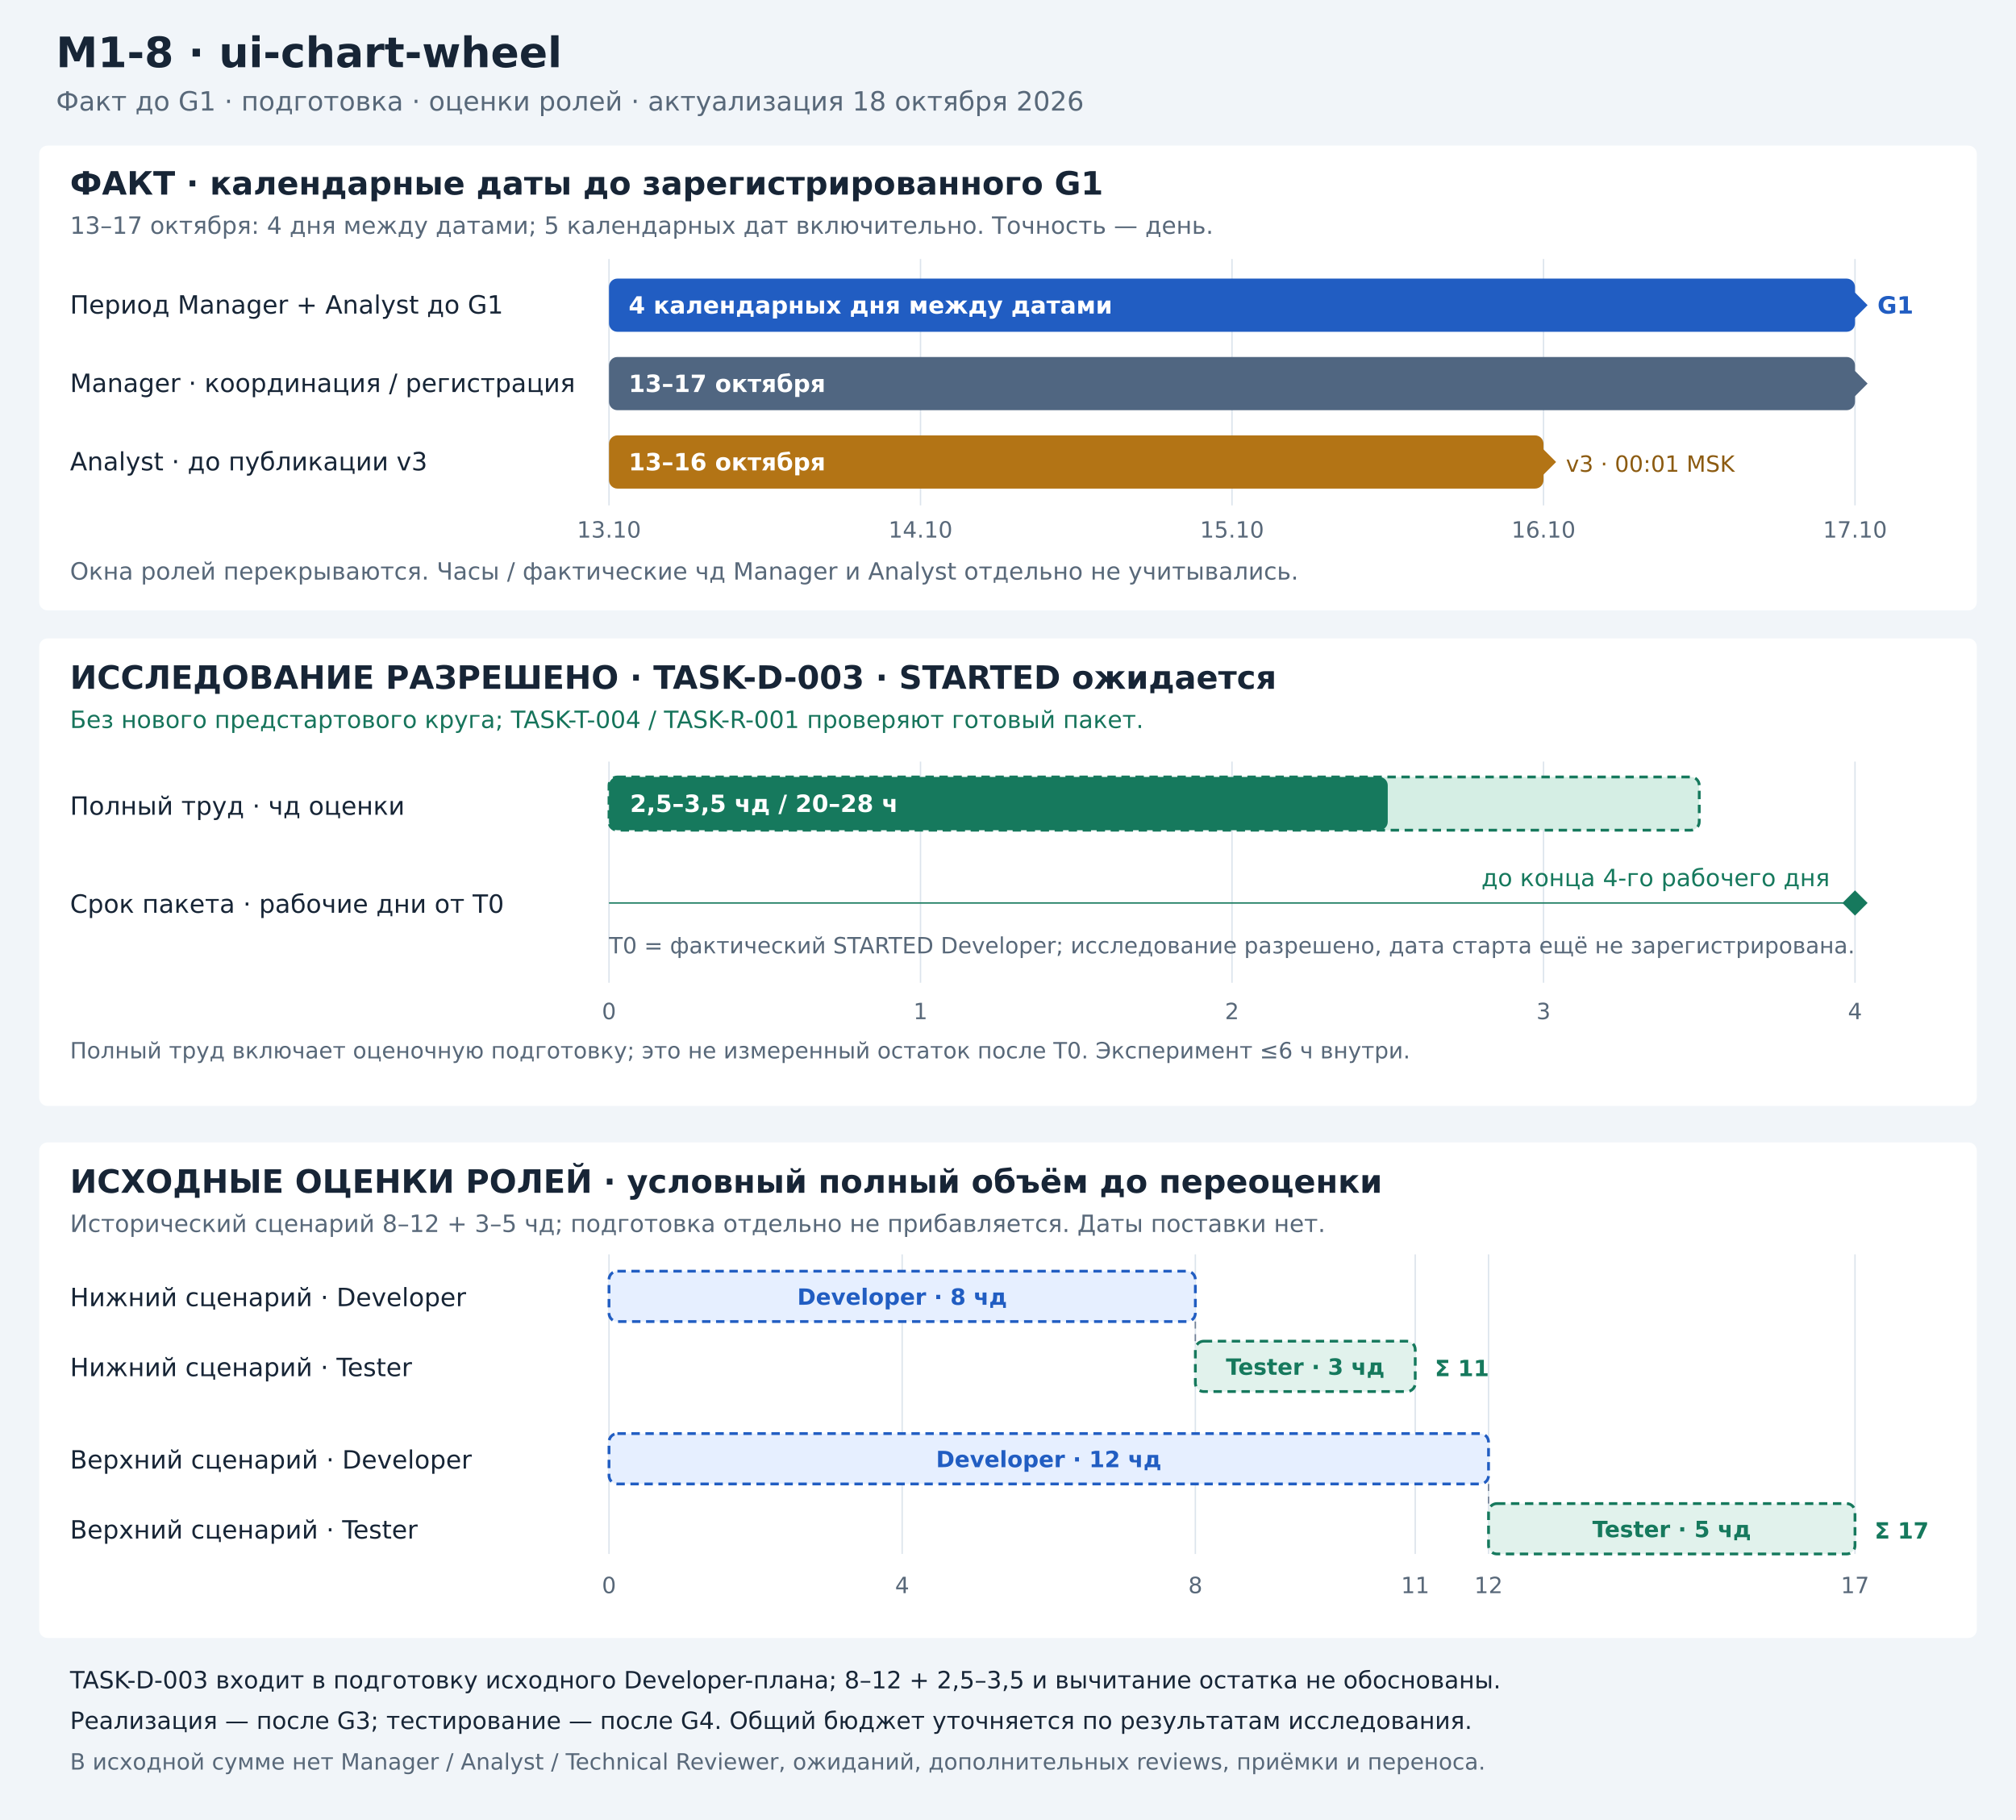
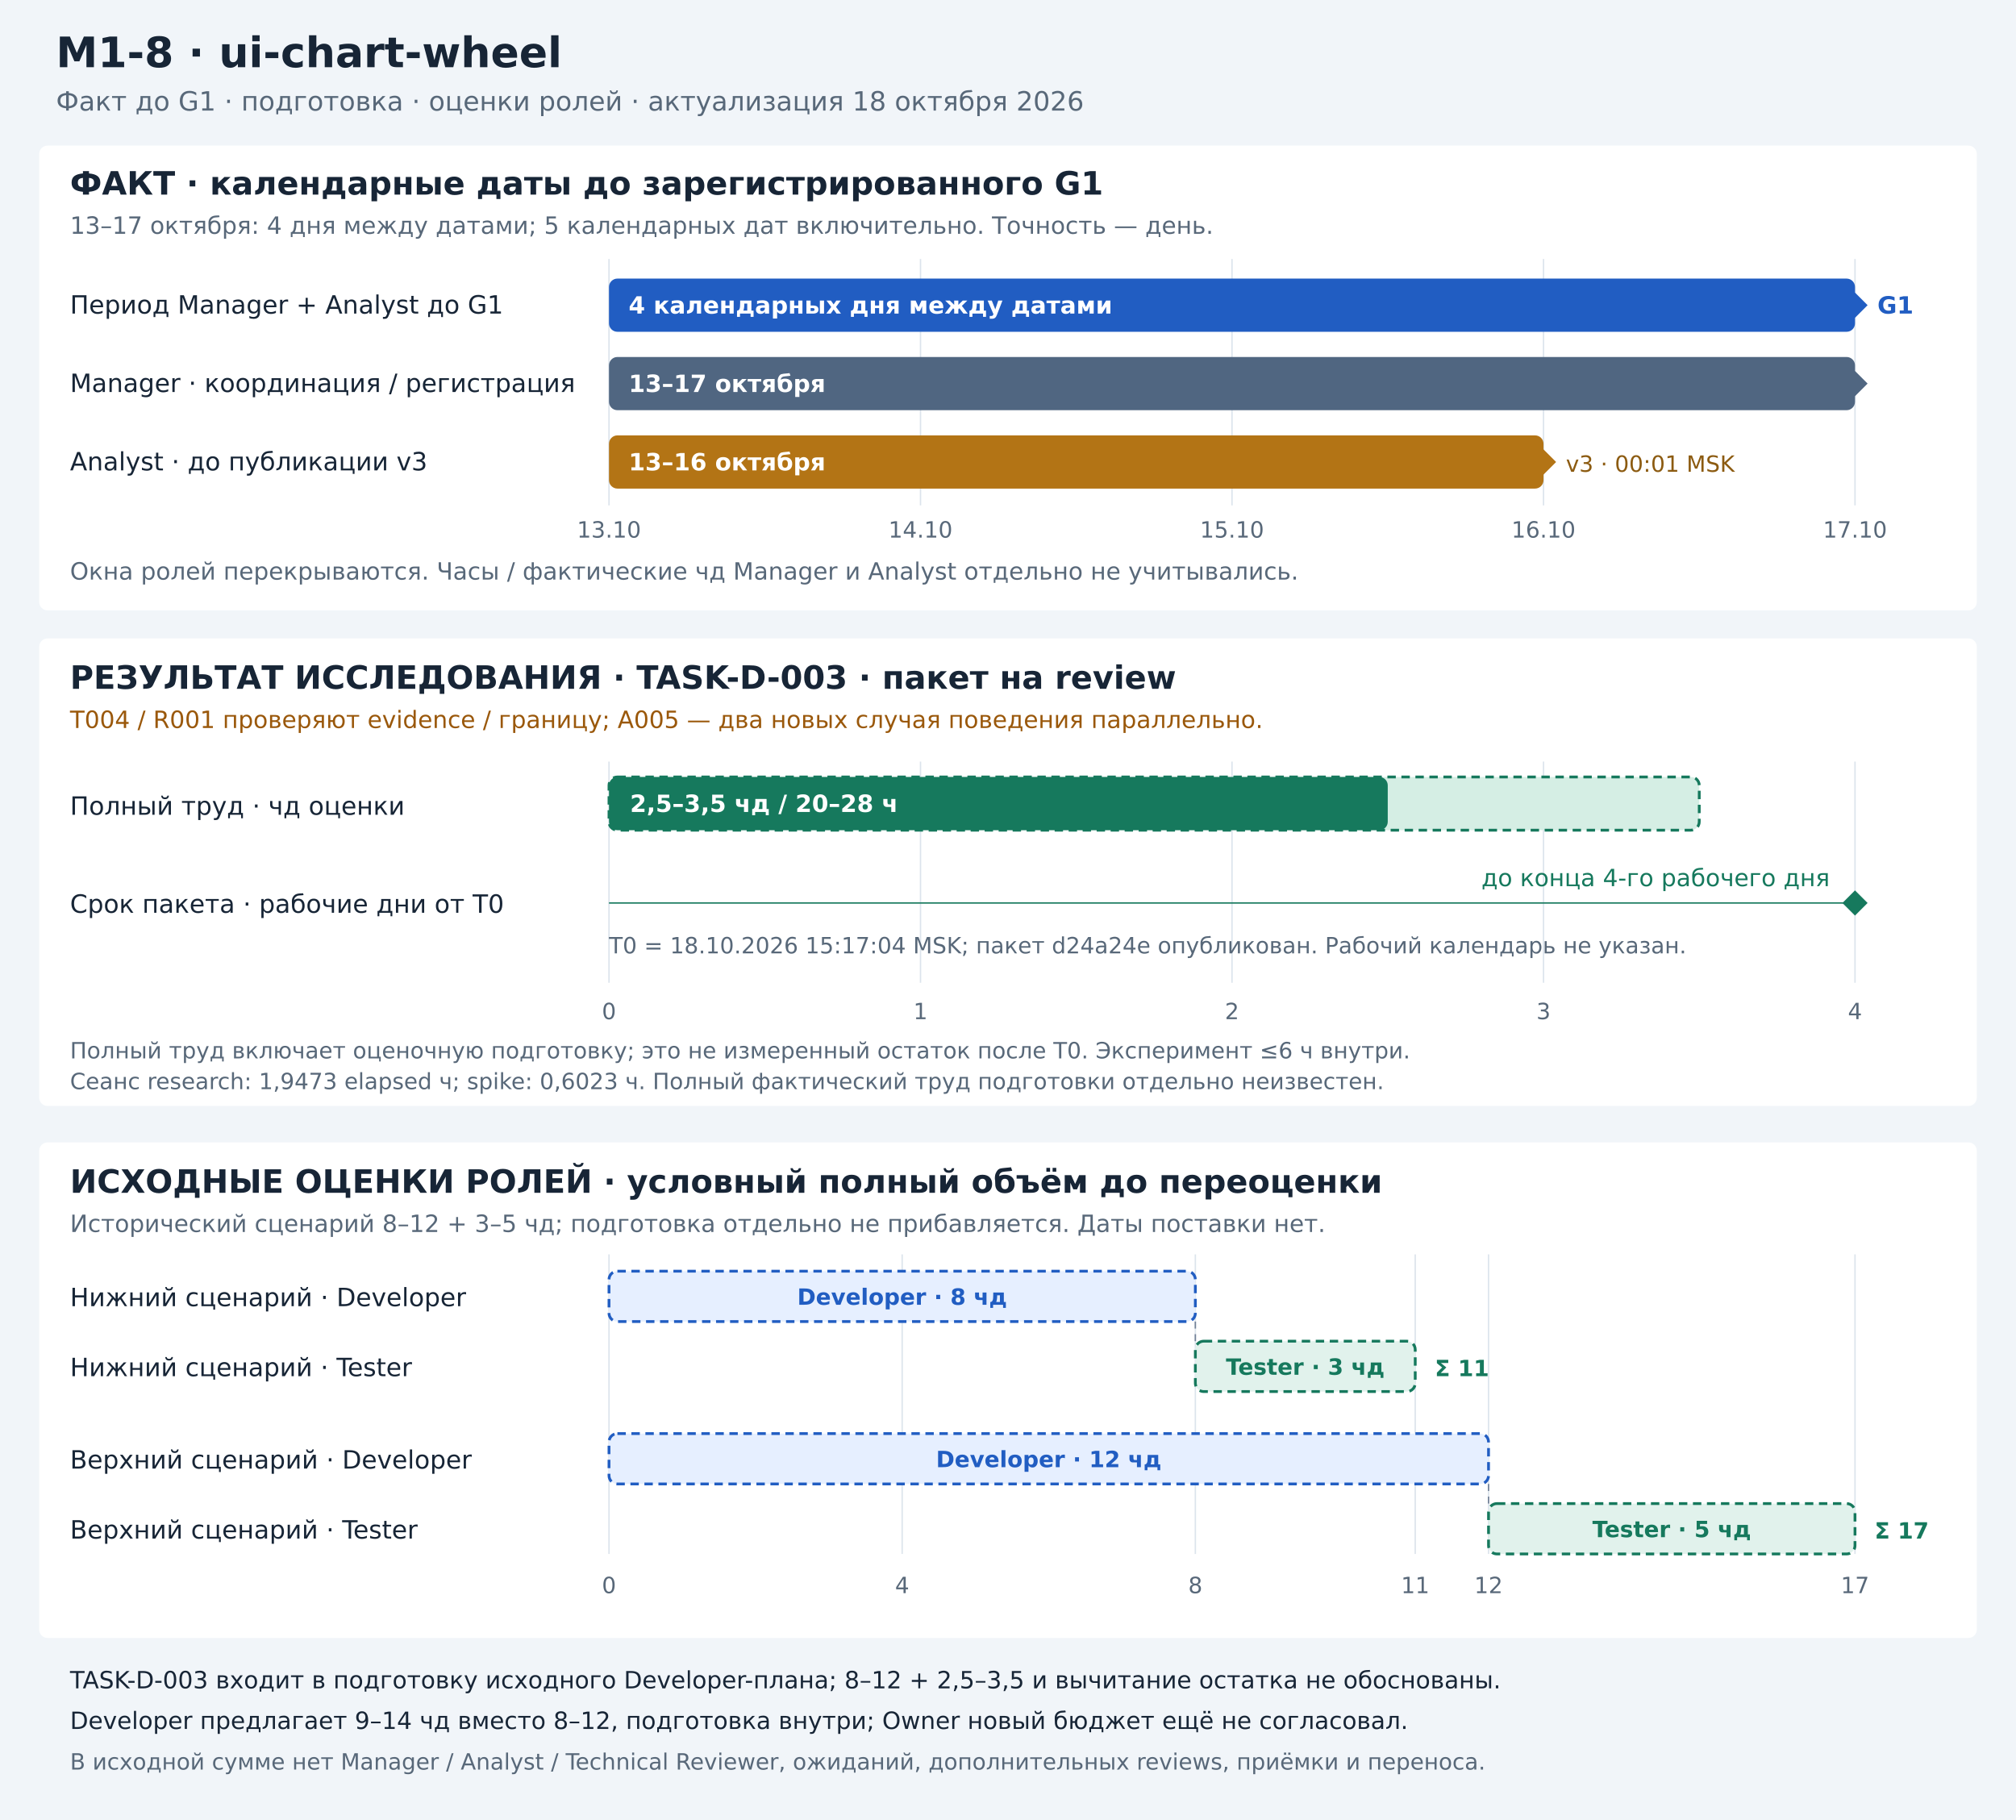
<svg xmlns="http://www.w3.org/2000/svg" width="1440" height="1300" viewBox="0 0 1440 1300" role="img" aria-labelledby="title desc">
  <style>text{font-family:"Segoe UI","DejaVu Sans",sans-serif;fill:#172536} .muted{fill:#586879} .small{font-size:16px} .label{font-size:18px} .section{font-size:23px;font-weight:650} .grid{stroke:#dce4ec;stroke-width:1} .estimate{stroke:#215dc2;stroke-dasharray:6 4;stroke-width:2}</style>
  <rect width="1440" height="1300" fill="#f1f5f9" />
  <text x="40" y="48" font-size="30" font-weight="700">M1-8 · ui-chart-wheel</text>
  <text x="40" y="79" font-size="19" style="fill:#586879">Факт до G1 · подготовка · оценки ролей · актуализация 18 октября 2026</text>
  <rect x="28.00" y="104.00" width="1384.00" height="332.00" rx="6" fill="#ffffff" />
  <text x="50" y="139" font-size="23" font-weight="650">ФАКТ · календарные даты до зарегистрированного G1</text>
  <text x="50" y="167" font-size="17" style="fill:#586879">13–17 октября: 4 дня между датами; 5 календарных дат включительно. Точность — день.</text>
  <line x1="435.00" y1="185.00" x2="435.00" y2="361.00" stroke="#dce4ec" />
  <text x="435.0" y="384" font-size="16" style="fill:#586879" text-anchor="middle">13.10</text>
  <line x1="657.50" y1="185.00" x2="657.50" y2="361.00" stroke="#dce4ec" />
  <text x="657.5" y="384" font-size="16" style="fill:#586879" text-anchor="middle">14.10</text>
  <line x1="880.00" y1="185.00" x2="880.00" y2="361.00" stroke="#dce4ec" />
  <text x="880.0" y="384" font-size="16" style="fill:#586879" text-anchor="middle">15.10</text>
  <line x1="1102.50" y1="185.00" x2="1102.50" y2="361.00" stroke="#dce4ec" />
  <text x="1102.5" y="384" font-size="16" style="fill:#586879" text-anchor="middle">16.10</text>
  <line x1="1325.00" y1="185.00" x2="1325.00" y2="361.00" stroke="#dce4ec" />
  <text x="1325.0" y="384" font-size="16" style="fill:#586879" text-anchor="middle">17.10</text>
  <text x="50" y="224" font-size="18">Период Manager + Analyst до G1</text>
  <rect x="435.00" y="199.00" width="890.00" height="38.00" rx="6" fill="#215dc2" />
  <text x="449.0" y="224" font-size="17" style="fill:#ffffff" font-weight="600">4 календарных дня между датами</text>
  <path d="M1325.00,209 l9,9 l-9,9 l-9,-9 z" fill="#215dc2" />
  <text x="50" y="280" font-size="18">Manager · координация / регистрация</text>
  <rect x="435.00" y="255.00" width="890.00" height="38.00" rx="6" fill="#506681" />
  <text x="449.0" y="280" font-size="17" style="fill:#ffffff" font-weight="600">13–17 октября</text>
  <path d="M1325.00,265 l9,9 l-9,9 l-9,-9 z" fill="#506681" />
  <text x="50" y="336" font-size="18">Analyst · до публикации v3</text>
  <rect x="435.00" y="311.00" width="667.50" height="38.00" rx="6" fill="#b37415" />
  <text x="449.0" y="336" font-size="17" style="fill:#ffffff" font-weight="600">13–16 октября</text>
  <path d="M1102.50,321 l9,9 l-9,9 l-9,-9 z" fill="#b37415" />
  <text x="1341.0" y="224" font-size="17" style="fill:#215dc2" font-weight="700">G1</text>
  <text x="1118.5" y="337" font-size="16" style="fill:#8c5b11">v3 · 00:01 MSK</text>
  <text x="50" y="414" font-size="17" style="fill:#586879">Окна ролей перекрываются. Часы / фактические чд Manager и Analyst отдельно не учитывались.</text>
  <rect x="28.00" y="456.00" width="1384.00" height="334.00" rx="6" fill="#ffffff" />
-   <text x="50" y="492" font-size="23" font-weight="650">ИССЛЕДОВАНИЕ РАЗРЕШЕНО · TASK-D-003 · STARTED ожидается</text>
-   <text x="50" y="520" font-size="17" style="fill:#16745b">Без нового предстартового круга; TASK-T-004 / TASK-R-001 проверяют готовый пакет.</text>
+   <text x="50" y="492" font-size="23" font-weight="650">РЕЗУЛЬТАТ ИССЛЕДОВАНИЯ · TASK-D-003 · пакет на review</text>
+   <text x="50" y="520" font-size="17" style="fill:#9a580b">T004 / R001 проверяют evidence / границу; A005 — два новых случая поведения параллельно.</text>
  <line x1="435.00" y1="544.00" x2="435.00" y2="702.00" stroke="#dce4ec" />
  <text x="435.0" y="728" font-size="16" style="fill:#586879" text-anchor="middle">0</text>
  <line x1="657.50" y1="544.00" x2="657.50" y2="702.00" stroke="#dce4ec" />
  <text x="657.5" y="728" font-size="16" style="fill:#586879" text-anchor="middle">1</text>
  <line x1="880.00" y1="544.00" x2="880.00" y2="702.00" stroke="#dce4ec" />
  <text x="880.0" y="728" font-size="16" style="fill:#586879" text-anchor="middle">2</text>
  <line x1="1102.50" y1="544.00" x2="1102.50" y2="702.00" stroke="#dce4ec" />
  <text x="1102.5" y="728" font-size="16" style="fill:#586879" text-anchor="middle">3</text>
  <line x1="1325.00" y1="544.00" x2="1325.00" y2="702.00" stroke="#dce4ec" />
  <text x="1325.0" y="728" font-size="16" style="fill:#586879" text-anchor="middle">4</text>
  <text x="50" y="582" font-size="18">Полный труд · чд оценки</text>
  <rect x="435.00" y="555.00" width="778.75" height="38.00" rx="6" fill="#d5eee4" stroke="#16795d" stroke-width="2" stroke-dasharray="6 4" />
  <rect x="435.00" y="555.00" width="556.25" height="38.00" rx="6" fill="#16795d" />
  <text x="450.0" y="580" font-size="17" style="fill:#ffffff" font-weight="650">2,5–3,5 чд / 20–28 ч</text>
  <text x="50" y="652" font-size="18">Срок пакета · рабочие дни от T0</text>
  <line x1="435.00" y1="645.00" x2="1325.00" y2="645.00" stroke="#16795d" />
  <path d="M1325.00,636 l9,9 l-9,9 l-9,-9 z" fill="#16795d" />
  <text x="1307.0" y="633" font-size="17" style="fill:#16795d" text-anchor="end">до конца 4-го рабочего дня</text>
-   <text x="435.0" y="681" font-size="16" style="fill:#586879">T0 = фактический STARTED Developer; исследование разрешено, дата старта ещё не зарегистрирована.</text>
+   <text x="435.0" y="681" font-size="16" style="fill:#586879">T0 = 18.10.2026 15:17:04 MSK; пакет d24a24e опубликован. Рабочий календарь не указан.</text>
  <text x="50" y="756" font-size="16" style="fill:#586879">Полный труд включает оценочную подготовку; это не измеренный остаток после T0. Эксперимент ≤6 ч внутри.</text>
+   <text x="50" y="778" font-size="16" style="fill:#586879">Сеанс research: 1,9473 elapsed ч; spike: 0,6023 ч. Полный фактический труд подготовки отдельно неизвестен.</text>
  <rect x="28.00" y="816.00" width="1384.00" height="354.00" rx="6" fill="#ffffff" />
  <text x="50" y="852" font-size="23" font-weight="650">ИСХОДНЫЕ ОЦЕНКИ РОЛЕЙ · условный полный объём до переоценки</text>
  <text x="50" y="880" font-size="17" style="fill:#586879">Исторический сценарий 8–12 + 3–5 чд; подготовка отдельно не прибавляется. Даты поставки нет.</text>
  <line x1="435.00" y1="896.00" x2="435.00" y2="1110.00" stroke="#dce4ec" />
  <text x="435.0" y="1138" font-size="16" style="fill:#586879" text-anchor="middle">0</text>
  <line x1="644.41" y1="896.00" x2="644.41" y2="1110.00" stroke="#dce4ec" />
  <text x="644.412" y="1138" font-size="16" style="fill:#586879" text-anchor="middle">4</text>
  <line x1="853.82" y1="896.00" x2="853.82" y2="1110.00" stroke="#dce4ec" />
  <text x="853.824" y="1138" font-size="16" style="fill:#586879" text-anchor="middle">8</text>
  <line x1="1010.88" y1="896.00" x2="1010.88" y2="1110.00" stroke="#dce4ec" />
  <text x="1010.882" y="1138" font-size="16" style="fill:#586879" text-anchor="middle">11</text>
  <line x1="1063.24" y1="896.00" x2="1063.24" y2="1110.00" stroke="#dce4ec" />
  <text x="1063.235" y="1138" font-size="16" style="fill:#586879" text-anchor="middle">12</text>
  <line x1="1325.00" y1="896.00" x2="1325.00" y2="1110.00" stroke="#dce4ec" />
  <text x="1325.0" y="1138" font-size="16" style="fill:#586879" text-anchor="middle">17</text>
  <text x="50" y="933" font-size="18">Нижний сценарий · Developer</text>
  <rect x="435.00" y="908.00" width="418.82" height="36.00" rx="6" fill="#e6efff" stroke="#215dc2" stroke-width="2" stroke-dasharray="6 4" />
  <text x="644.412" y="932" font-size="16" style="fill:#215dc2" font-weight="650" text-anchor="middle">Developer · 8 чд</text>
  <text x="50" y="983" font-size="18">Нижний сценарий · Tester</text>
  <rect x="853.82" y="958.00" width="157.06" height="36.00" rx="6" fill="#e1f2ec" stroke="#16795d" stroke-width="2" stroke-dasharray="6 4" />
  <text x="932.353" y="982" font-size="16" style="fill:#16795d" font-weight="650" text-anchor="middle">Tester · 3 чд</text>
  <text x="50" y="1049" font-size="18">Верхний сценарий · Developer</text>
  <rect x="435.00" y="1024.00" width="628.24" height="36.00" rx="6" fill="#e6efff" stroke="#215dc2" stroke-width="2" stroke-dasharray="6 4" />
  <text x="749.118" y="1048" font-size="16" style="fill:#215dc2" font-weight="650" text-anchor="middle">Developer · 12 чд</text>
  <text x="50" y="1099" font-size="18">Верхний сценарий · Tester</text>
  <rect x="1063.24" y="1074.00" width="261.76" height="36.00" rx="6" fill="#e1f2ec" stroke="#16795d" stroke-width="2" stroke-dasharray="6 4" />
  <text x="1194.118" y="1098" font-size="16" style="fill:#16795d" font-weight="650" text-anchor="middle">Tester · 5 чд</text>
  <line x1="853.82" y1="944.00" x2="853.82" y2="958.00" stroke="#738297" stroke-dasharray="5 4" />
  <line x1="1063.24" y1="1060.00" x2="1063.24" y2="1074.00" stroke="#738297" stroke-dasharray="5 4" />
  <text x="1024.882" y="983" font-size="16" style="fill:#16795d" font-weight="650">Σ 11</text>
  <text x="1339.0" y="1099" font-size="16" style="fill:#16795d" font-weight="650">Σ 17</text>
  <text x="50" y="1206" font-size="17">TASK-D-003 входит в подготовку исходного Developer-плана; 8–12 + 2,5–3,5 и вычитание остатка не обоснованы.</text>
-   <text x="50" y="1235" font-size="17">Реализация — после G3; тестирование — после G4. Общий бюджет уточняется по результатам исследования.</text>
+   <text x="50" y="1235" font-size="17">Developer предлагает 9–14 чд вместо 8–12, подготовка внутри; Owner новый бюджет ещё не согласовал.</text>
  <text x="50" y="1264" font-size="16" style="fill:#586879">В исходной сумме нет Manager / Analyst / Technical Reviewer, ожиданий, дополнительных reviews, приёмки и переноса.</text>
</svg>
